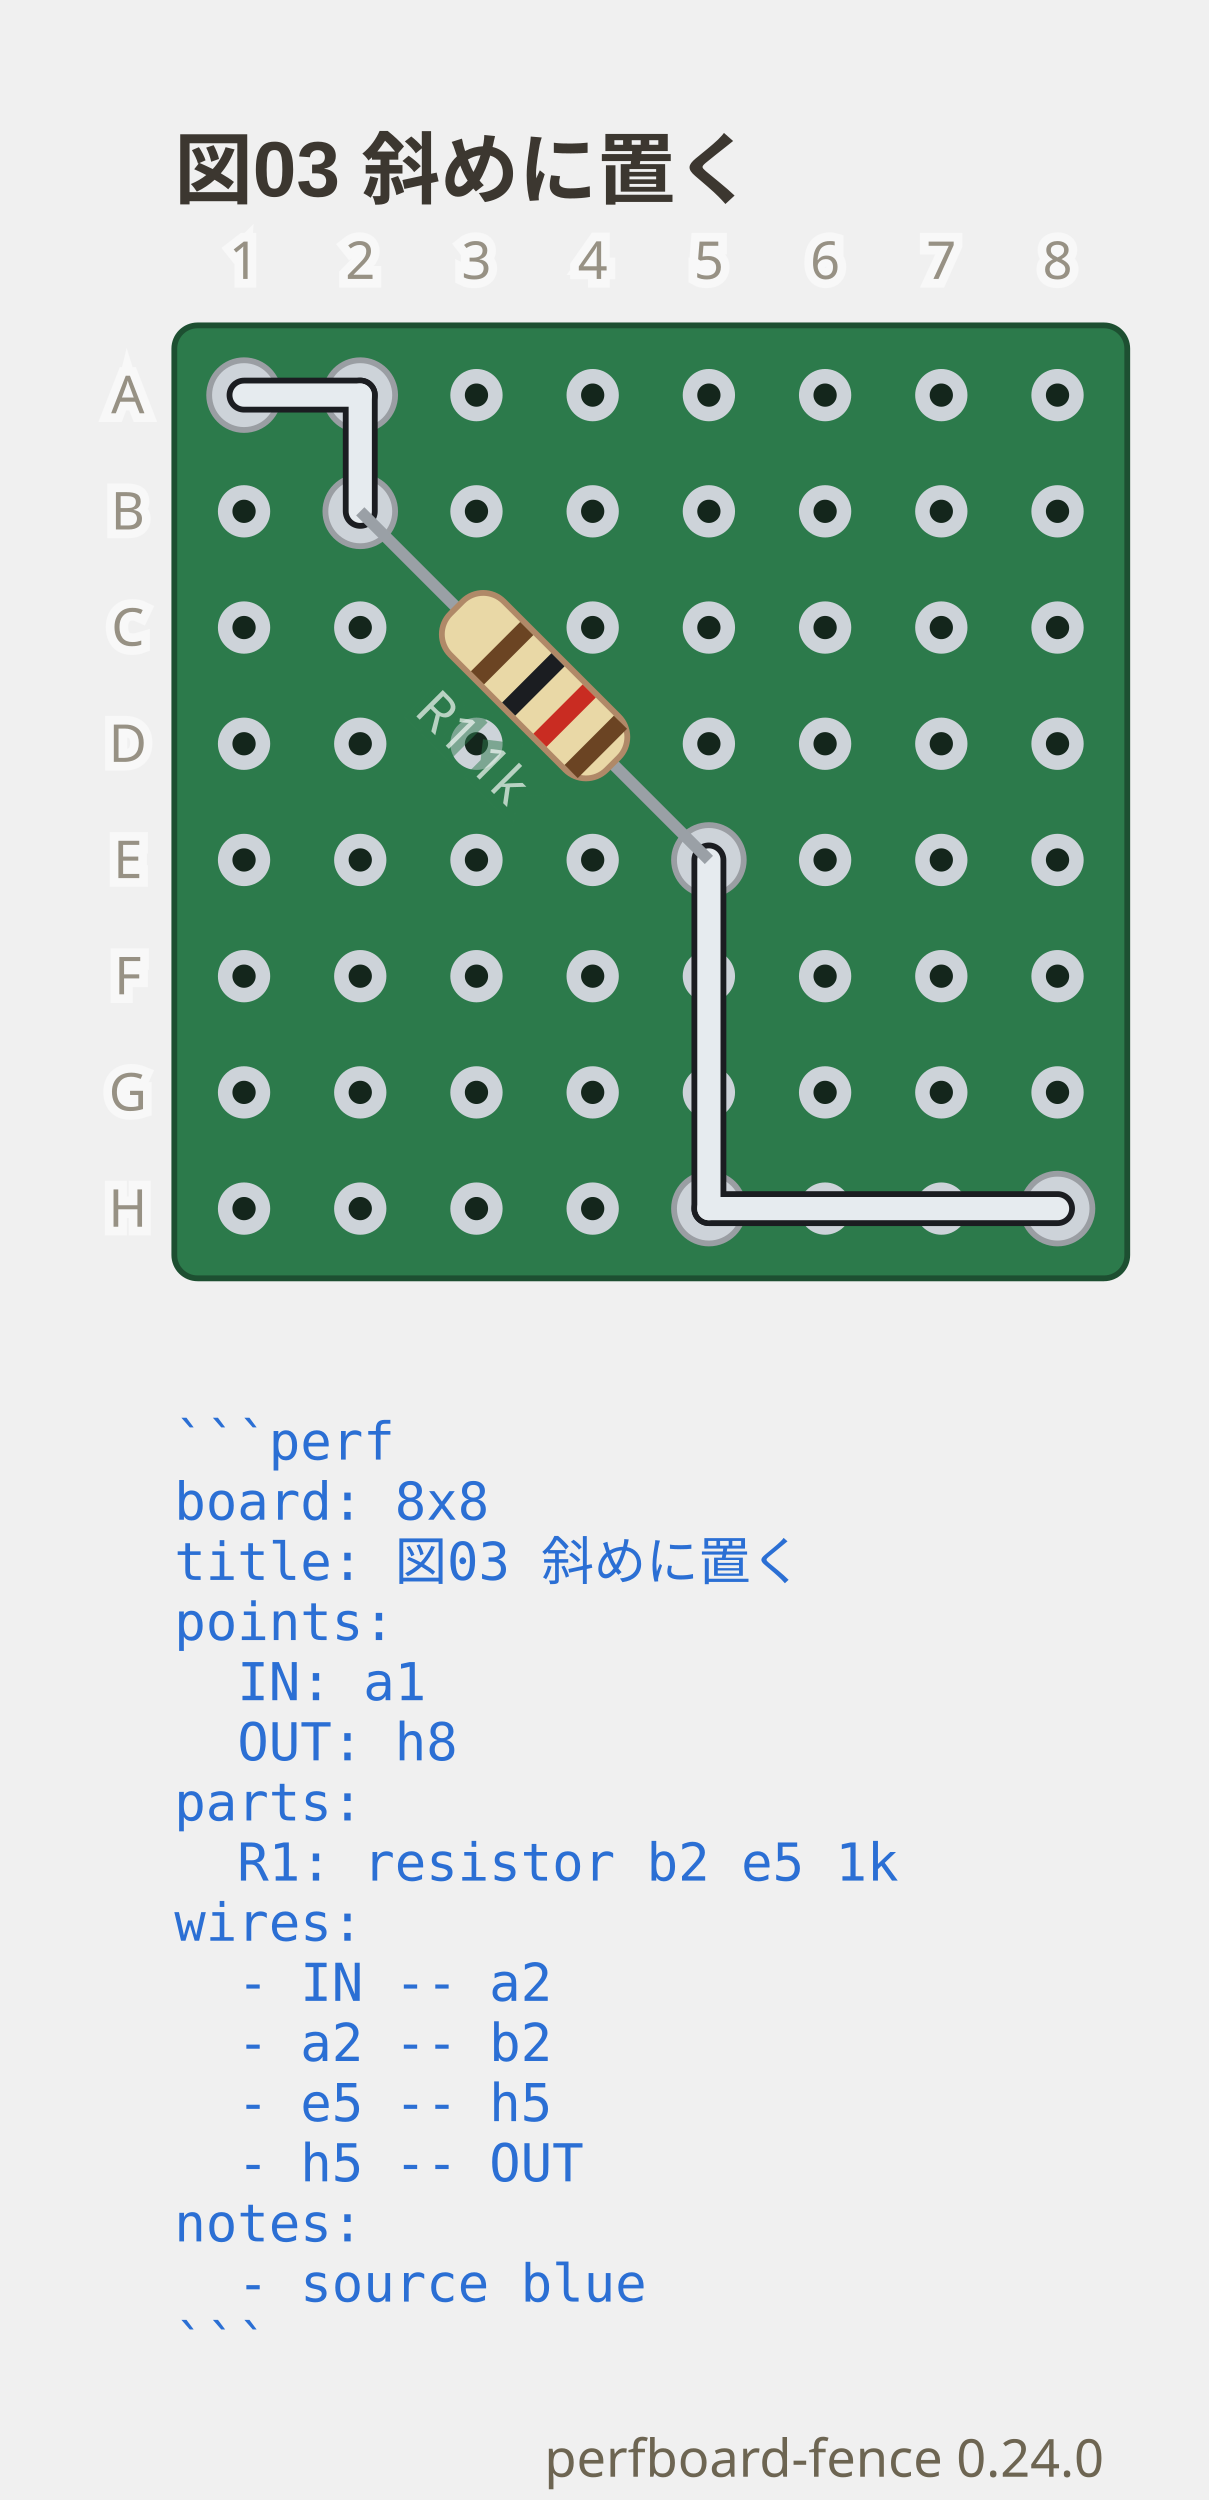
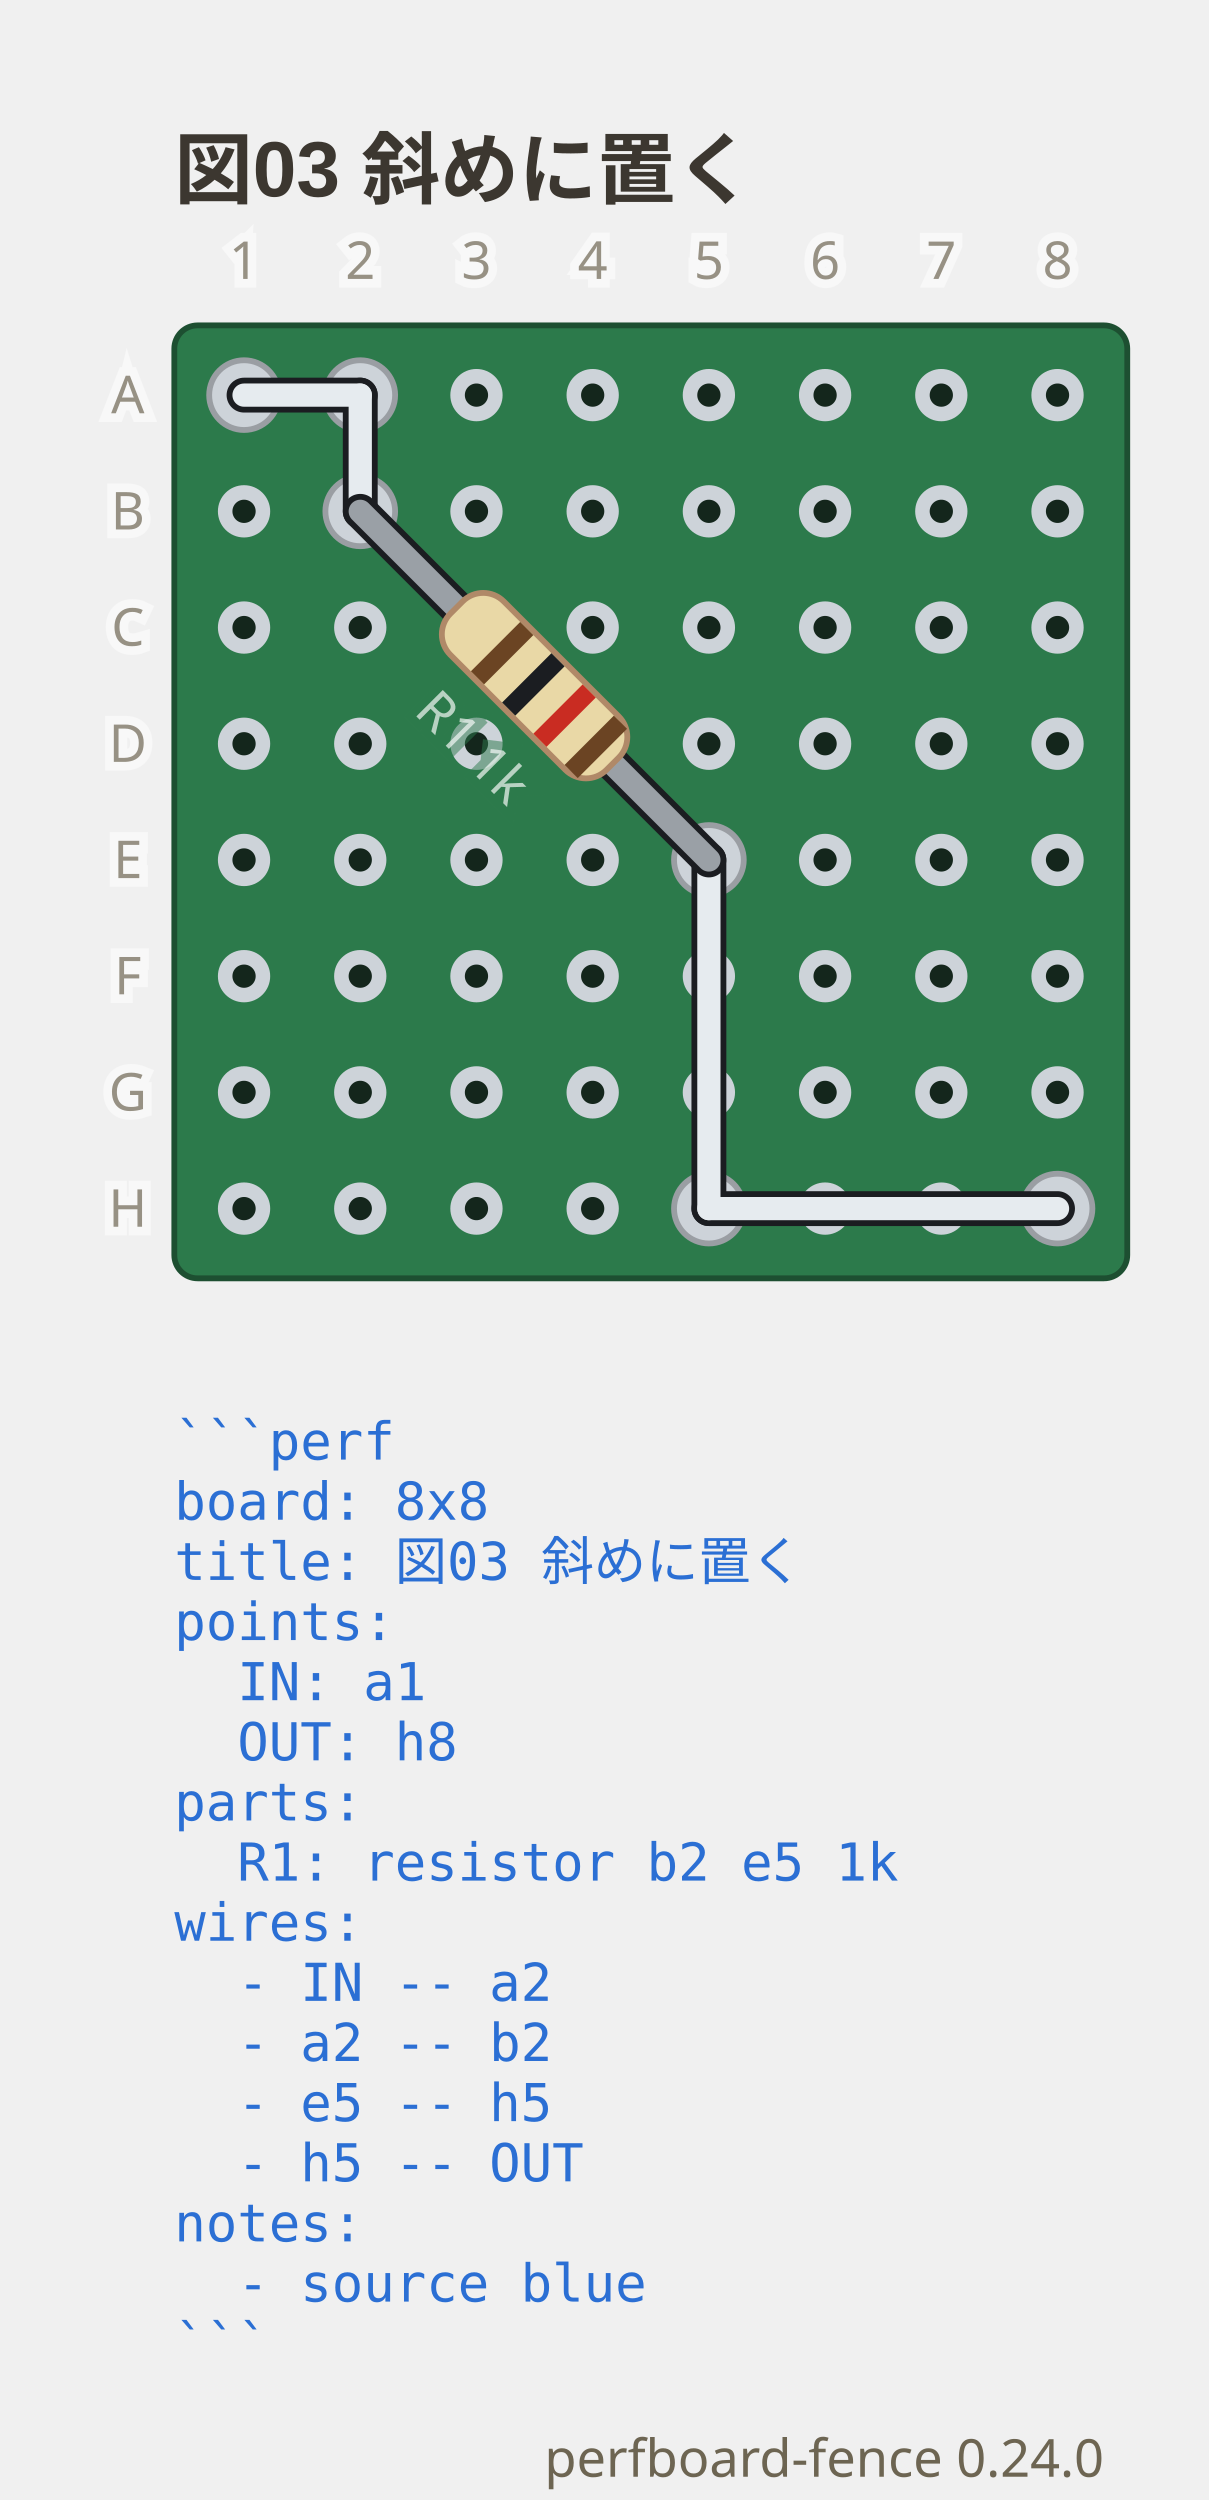
<svg xmlns="http://www.w3.org/2000/svg" viewBox="0 0 208 430.25" width="208" height="430.25" data-perfboard-fence="0.24.0" role="img">
  <text x="30" y="34" text-anchor="start" font-family="'Segoe UI', 'Helvetica Neue', Arial, 'Noto Sans', 'Hiragino Sans', 'Yu Gothic UI', 'Noto Sans CJK JP', sans-serif" fill="#3c3730" font-size="13.5" font-weight="600">図03 斜めに置く</text>
  <rect x="30" y="56" width="164" height="164" rx="4" fill="#2c7a4b" stroke="#1d4f31" stroke-width="1" />
  <circle cx="42" cy="68" r="3.25" fill="#14261c" stroke="#cdd3d9" stroke-width="2.5" />
  <circle cx="62" cy="68" r="3.25" fill="#14261c" stroke="#cdd3d9" stroke-width="2.5" />
  <circle cx="82" cy="68" r="3.25" fill="#14261c" stroke="#cdd3d9" stroke-width="2.5" />
  <circle cx="102" cy="68" r="3.25" fill="#14261c" stroke="#cdd3d9" stroke-width="2.5" />
  <circle cx="122" cy="68" r="3.25" fill="#14261c" stroke="#cdd3d9" stroke-width="2.5" />
  <circle cx="142" cy="68" r="3.25" fill="#14261c" stroke="#cdd3d9" stroke-width="2.5" />
  <circle cx="162" cy="68" r="3.25" fill="#14261c" stroke="#cdd3d9" stroke-width="2.5" />
  <circle cx="182" cy="68" r="3.25" fill="#14261c" stroke="#cdd3d9" stroke-width="2.5" />
  <circle cx="42" cy="88" r="3.25" fill="#14261c" stroke="#cdd3d9" stroke-width="2.5" />
  <circle cx="62" cy="88" r="3.25" fill="#14261c" stroke="#cdd3d9" stroke-width="2.5" />
  <circle cx="82" cy="88" r="3.25" fill="#14261c" stroke="#cdd3d9" stroke-width="2.5" />
  <circle cx="102" cy="88" r="3.25" fill="#14261c" stroke="#cdd3d9" stroke-width="2.5" />
  <circle cx="122" cy="88" r="3.25" fill="#14261c" stroke="#cdd3d9" stroke-width="2.5" />
  <circle cx="142" cy="88" r="3.25" fill="#14261c" stroke="#cdd3d9" stroke-width="2.5" />
  <circle cx="162" cy="88" r="3.25" fill="#14261c" stroke="#cdd3d9" stroke-width="2.5" />
  <circle cx="182" cy="88" r="3.25" fill="#14261c" stroke="#cdd3d9" stroke-width="2.5" />
  <circle cx="42" cy="108" r="3.25" fill="#14261c" stroke="#cdd3d9" stroke-width="2.5" />
  <circle cx="62" cy="108" r="3.25" fill="#14261c" stroke="#cdd3d9" stroke-width="2.5" />
  <circle cx="82" cy="108" r="3.25" fill="#14261c" stroke="#cdd3d9" stroke-width="2.5" />
  <circle cx="102" cy="108" r="3.25" fill="#14261c" stroke="#cdd3d9" stroke-width="2.5" />
  <circle cx="122" cy="108" r="3.25" fill="#14261c" stroke="#cdd3d9" stroke-width="2.5" />
  <circle cx="142" cy="108" r="3.25" fill="#14261c" stroke="#cdd3d9" stroke-width="2.5" />
  <circle cx="162" cy="108" r="3.25" fill="#14261c" stroke="#cdd3d9" stroke-width="2.5" />
  <circle cx="182" cy="108" r="3.25" fill="#14261c" stroke="#cdd3d9" stroke-width="2.5" />
  <circle cx="42" cy="128" r="3.25" fill="#14261c" stroke="#cdd3d9" stroke-width="2.5" />
  <circle cx="62" cy="128" r="3.25" fill="#14261c" stroke="#cdd3d9" stroke-width="2.5" />
  <circle cx="82" cy="128" r="3.25" fill="#14261c" stroke="#cdd3d9" stroke-width="2.5" />
  <circle cx="102" cy="128" r="3.25" fill="#14261c" stroke="#cdd3d9" stroke-width="2.5" />
  <circle cx="122" cy="128" r="3.25" fill="#14261c" stroke="#cdd3d9" stroke-width="2.5" />
  <circle cx="142" cy="128" r="3.25" fill="#14261c" stroke="#cdd3d9" stroke-width="2.5" />
  <circle cx="162" cy="128" r="3.25" fill="#14261c" stroke="#cdd3d9" stroke-width="2.5" />
  <circle cx="182" cy="128" r="3.25" fill="#14261c" stroke="#cdd3d9" stroke-width="2.5" />
  <circle cx="42" cy="148" r="3.25" fill="#14261c" stroke="#cdd3d9" stroke-width="2.5" />
  <circle cx="62" cy="148" r="3.25" fill="#14261c" stroke="#cdd3d9" stroke-width="2.5" />
  <circle cx="82" cy="148" r="3.25" fill="#14261c" stroke="#cdd3d9" stroke-width="2.5" />
  <circle cx="102" cy="148" r="3.25" fill="#14261c" stroke="#cdd3d9" stroke-width="2.5" />
  <circle cx="122" cy="148" r="3.25" fill="#14261c" stroke="#cdd3d9" stroke-width="2.5" />
  <circle cx="142" cy="148" r="3.25" fill="#14261c" stroke="#cdd3d9" stroke-width="2.5" />
  <circle cx="162" cy="148" r="3.25" fill="#14261c" stroke="#cdd3d9" stroke-width="2.5" />
  <circle cx="182" cy="148" r="3.25" fill="#14261c" stroke="#cdd3d9" stroke-width="2.5" />
  <circle cx="42" cy="168" r="3.25" fill="#14261c" stroke="#cdd3d9" stroke-width="2.5" />
  <circle cx="62" cy="168" r="3.25" fill="#14261c" stroke="#cdd3d9" stroke-width="2.5" />
  <circle cx="82" cy="168" r="3.25" fill="#14261c" stroke="#cdd3d9" stroke-width="2.5" />
  <circle cx="102" cy="168" r="3.25" fill="#14261c" stroke="#cdd3d9" stroke-width="2.5" />
  <circle cx="122" cy="168" r="3.25" fill="#14261c" stroke="#cdd3d9" stroke-width="2.5" />
  <circle cx="142" cy="168" r="3.25" fill="#14261c" stroke="#cdd3d9" stroke-width="2.5" />
  <circle cx="162" cy="168" r="3.25" fill="#14261c" stroke="#cdd3d9" stroke-width="2.5" />
  <circle cx="182" cy="168" r="3.25" fill="#14261c" stroke="#cdd3d9" stroke-width="2.5" />
  <circle cx="42" cy="188" r="3.25" fill="#14261c" stroke="#cdd3d9" stroke-width="2.5" />
  <circle cx="62" cy="188" r="3.25" fill="#14261c" stroke="#cdd3d9" stroke-width="2.5" />
  <circle cx="82" cy="188" r="3.25" fill="#14261c" stroke="#cdd3d9" stroke-width="2.5" />
  <circle cx="102" cy="188" r="3.25" fill="#14261c" stroke="#cdd3d9" stroke-width="2.5" />
  <circle cx="122" cy="188" r="3.25" fill="#14261c" stroke="#cdd3d9" stroke-width="2.5" />
  <circle cx="142" cy="188" r="3.25" fill="#14261c" stroke="#cdd3d9" stroke-width="2.5" />
  <circle cx="162" cy="188" r="3.25" fill="#14261c" stroke="#cdd3d9" stroke-width="2.5" />
  <circle cx="182" cy="188" r="3.25" fill="#14261c" stroke="#cdd3d9" stroke-width="2.5" />
  <circle cx="42" cy="208" r="3.25" fill="#14261c" stroke="#cdd3d9" stroke-width="2.5" />
  <circle cx="62" cy="208" r="3.25" fill="#14261c" stroke="#cdd3d9" stroke-width="2.5" />
  <circle cx="82" cy="208" r="3.25" fill="#14261c" stroke="#cdd3d9" stroke-width="2.5" />
  <circle cx="102" cy="208" r="3.25" fill="#14261c" stroke="#cdd3d9" stroke-width="2.5" />
  <circle cx="122" cy="208" r="3.25" fill="#14261c" stroke="#cdd3d9" stroke-width="2.5" />
  <circle cx="142" cy="208" r="3.25" fill="#14261c" stroke="#cdd3d9" stroke-width="2.5" />
  <circle cx="162" cy="208" r="3.25" fill="#14261c" stroke="#cdd3d9" stroke-width="2.5" />
  <circle cx="182" cy="208" r="3.25" fill="#14261c" stroke="#cdd3d9" stroke-width="2.5" />
  <circle cx="62" cy="88" r="6" fill="#cdd3d9" stroke="#9a9ea3" stroke-width="1" />
  <circle cx="122" cy="148" r="6" fill="#cdd3d9" stroke="#9a9ea3" stroke-width="1" />
  <circle cx="42" cy="68" r="6" fill="#cdd3d9" stroke="#9a9ea3" stroke-width="1" />
  <circle cx="62" cy="68" r="6" fill="#cdd3d9" stroke="#9a9ea3" stroke-width="1" />
  <circle cx="122" cy="208" r="6" fill="#cdd3d9" stroke="#9a9ea3" stroke-width="1" />
  <circle cx="182" cy="208" r="6" fill="#cdd3d9" stroke="#9a9ea3" stroke-width="1" />
  <line x1="42" y1="68" x2="62" y2="68" class="cf-wire-outline" stroke="#1b1d21" stroke-width="6" stroke-linecap="round" pointer-events="none" />
  <line x1="62" y1="68" x2="62" y2="88" class="cf-wire-outline" stroke="#1b1d21" stroke-width="6" stroke-linecap="round" pointer-events="none" />
  <line x1="122" y1="148" x2="122" y2="208" class="cf-wire-outline" stroke="#1b1d21" stroke-width="6" stroke-linecap="round" pointer-events="none" />
  <line x1="122" y1="208" x2="182" y2="208" class="cf-wire-outline" stroke="#1b1d21" stroke-width="6" stroke-linecap="round" pointer-events="none" />
  <line x1="42" y1="68" x2="62" y2="68" stroke="#e6ebef" stroke-width="4" stroke-linecap="round" stroke-opacity="1" />
  <line x1="62" y1="68" x2="62" y2="88" stroke="#e6ebef" stroke-width="4" stroke-linecap="round" stroke-opacity="1" />
  <line x1="122" y1="148" x2="122" y2="208" stroke="#e6ebef" stroke-width="4" stroke-linecap="round" stroke-opacity="1" />
  <line x1="122" y1="208" x2="182" y2="208" stroke="#e6ebef" stroke-width="4" stroke-linecap="round" stroke-opacity="1" />
-   <line x1="62" y1="88" x2="122" y2="148" stroke="#9aa0a6" stroke-width="2" />
+   <line x1="62" y1="88" x2="122" y2="148" stroke-linecap="round" stroke="#1b1d21" stroke-width="6" />
+   <line x1="62" y1="88" x2="122" y2="148" stroke-linecap="round" stroke="#9aa0a6" stroke-width="4" />
  <g transform="translate(92 118) rotate(45)">
    <rect x="-19" y="-6.5" width="38" height="13" rx="5" fill="#e9d8a6" stroke="#b08968" />
    <rect x="-9.5" y="-6" width="3.2" height="12" fill="#6b4423" />
    <rect x="-1.9" y="-6" width="3.2" height="12" fill="#1b1d21" />
    <rect x="5.7" y="-6" width="3.2" height="12" fill="#c92c22" />
    <rect x="13.3" y="-6" width="3.2" height="12" fill="#6b4423" />
  </g>
  <g transform="translate(81.39 128.61) rotate(45)">
    <text x="0" y="0" text-anchor="middle" font-family="ui-sans-serif, system-ui, sans-serif" stroke="#2c7a4b" stroke-width="3" fill="#2c7a4b" font-size="9" dominant-baseline="middle" opacity="0.5" aria-hidden="true">R1 1k</text>
    <text x="0" y="0" text-anchor="middle" font-family="ui-sans-serif, system-ui, sans-serif" fill="#f4f8f5" font-size="9" dominant-baseline="middle" opacity="0.7">R1 1k</text>
  </g>
  <clipPath id="pf-lead-R1-92-118">
    <rect x="58.57" y="112.5" width="66.85" height="11" transform="rotate(45 92 118)" />
  </clipPath>
  <g clip-path="url(#pf-lead-R1-92-118)">
    <line x1="62" y1="68" x2="62" y2="88" class="cf-wire-outline" stroke="#1b1d21" stroke-width="6" stroke-linecap="round" pointer-events="none" />
    <line x1="122" y1="148" x2="122" y2="208" class="cf-wire-outline" stroke="#1b1d21" stroke-width="6" stroke-linecap="round" pointer-events="none" />
    <line x1="62" y1="68" x2="62" y2="88" stroke="#e6ebef" stroke-width="4" stroke-linecap="round" stroke-opacity="1" />
    <line x1="122" y1="148" x2="122" y2="208" stroke="#e6ebef" stroke-width="4" stroke-linecap="round" stroke-opacity="1" />
  </g>
  <text x="22" y="68" text-anchor="middle" font-family="ui-sans-serif, system-ui, sans-serif" stroke="#ffffff" stroke-width="3" fill="#ffffff" font-size="9" dominant-baseline="middle" opacity="0.5" aria-hidden="true">A</text>
  <text x="22" y="68" text-anchor="middle" font-family="ui-sans-serif, system-ui, sans-serif" fill="#6d6552" font-size="9" dominant-baseline="middle" opacity="0.7">A</text>
  <text x="22" y="88" text-anchor="middle" font-family="ui-sans-serif, system-ui, sans-serif" stroke="#ffffff" stroke-width="3" fill="#ffffff" font-size="9" dominant-baseline="middle" opacity="0.5" aria-hidden="true">B</text>
  <text x="22" y="88" text-anchor="middle" font-family="ui-sans-serif, system-ui, sans-serif" fill="#6d6552" font-size="9" dominant-baseline="middle" opacity="0.7">B</text>
  <text x="22" y="108" text-anchor="middle" font-family="ui-sans-serif, system-ui, sans-serif" stroke="#ffffff" stroke-width="3" fill="#ffffff" font-size="9" dominant-baseline="middle" opacity="0.5" aria-hidden="true">C</text>
  <text x="22" y="108" text-anchor="middle" font-family="ui-sans-serif, system-ui, sans-serif" fill="#6d6552" font-size="9" dominant-baseline="middle" opacity="0.7">C</text>
  <text x="22" y="128" text-anchor="middle" font-family="ui-sans-serif, system-ui, sans-serif" stroke="#ffffff" stroke-width="3" fill="#ffffff" font-size="9" dominant-baseline="middle" opacity="0.5" aria-hidden="true">D</text>
  <text x="22" y="128" text-anchor="middle" font-family="ui-sans-serif, system-ui, sans-serif" fill="#6d6552" font-size="9" dominant-baseline="middle" opacity="0.7">D</text>
  <text x="22" y="148" text-anchor="middle" font-family="ui-sans-serif, system-ui, sans-serif" stroke="#ffffff" stroke-width="3" fill="#ffffff" font-size="9" dominant-baseline="middle" opacity="0.5" aria-hidden="true">E</text>
  <text x="22" y="148" text-anchor="middle" font-family="ui-sans-serif, system-ui, sans-serif" fill="#6d6552" font-size="9" dominant-baseline="middle" opacity="0.7">E</text>
  <text x="22" y="168" text-anchor="middle" font-family="ui-sans-serif, system-ui, sans-serif" stroke="#ffffff" stroke-width="3" fill="#ffffff" font-size="9" dominant-baseline="middle" opacity="0.5" aria-hidden="true">F</text>
  <text x="22" y="168" text-anchor="middle" font-family="ui-sans-serif, system-ui, sans-serif" fill="#6d6552" font-size="9" dominant-baseline="middle" opacity="0.7">F</text>
  <text x="22" y="188" text-anchor="middle" font-family="ui-sans-serif, system-ui, sans-serif" stroke="#ffffff" stroke-width="3" fill="#ffffff" font-size="9" dominant-baseline="middle" opacity="0.5" aria-hidden="true">G</text>
  <text x="22" y="188" text-anchor="middle" font-family="ui-sans-serif, system-ui, sans-serif" fill="#6d6552" font-size="9" dominant-baseline="middle" opacity="0.7">G</text>
  <text x="22" y="208" text-anchor="middle" font-family="ui-sans-serif, system-ui, sans-serif" stroke="#ffffff" stroke-width="3" fill="#ffffff" font-size="9" dominant-baseline="middle" opacity="0.5" aria-hidden="true">H</text>
  <text x="22" y="208" text-anchor="middle" font-family="ui-sans-serif, system-ui, sans-serif" fill="#6d6552" font-size="9" dominant-baseline="middle" opacity="0.7">H</text>
  <text x="42" y="48" text-anchor="middle" font-family="ui-sans-serif, system-ui, sans-serif" stroke="#ffffff" stroke-width="3" fill="#ffffff" font-size="9" opacity="0.5" aria-hidden="true">1</text>
  <text x="42" y="48" text-anchor="middle" font-family="ui-sans-serif, system-ui, sans-serif" fill="#6d6552" font-size="9" opacity="0.7">1</text>
  <text x="62" y="48" text-anchor="middle" font-family="ui-sans-serif, system-ui, sans-serif" stroke="#ffffff" stroke-width="3" fill="#ffffff" font-size="9" opacity="0.5" aria-hidden="true">2</text>
  <text x="62" y="48" text-anchor="middle" font-family="ui-sans-serif, system-ui, sans-serif" fill="#6d6552" font-size="9" opacity="0.7">2</text>
  <text x="82" y="48" text-anchor="middle" font-family="ui-sans-serif, system-ui, sans-serif" stroke="#ffffff" stroke-width="3" fill="#ffffff" font-size="9" opacity="0.5" aria-hidden="true">3</text>
  <text x="82" y="48" text-anchor="middle" font-family="ui-sans-serif, system-ui, sans-serif" fill="#6d6552" font-size="9" opacity="0.7">3</text>
  <text x="102" y="48" text-anchor="middle" font-family="ui-sans-serif, system-ui, sans-serif" stroke="#ffffff" stroke-width="3" fill="#ffffff" font-size="9" opacity="0.5" aria-hidden="true">4</text>
  <text x="102" y="48" text-anchor="middle" font-family="ui-sans-serif, system-ui, sans-serif" fill="#6d6552" font-size="9" opacity="0.7">4</text>
  <text x="122" y="48" text-anchor="middle" font-family="ui-sans-serif, system-ui, sans-serif" stroke="#ffffff" stroke-width="3" fill="#ffffff" font-size="9" opacity="0.5" aria-hidden="true">5</text>
  <text x="122" y="48" text-anchor="middle" font-family="ui-sans-serif, system-ui, sans-serif" fill="#6d6552" font-size="9" opacity="0.7">5</text>
  <text x="142" y="48" text-anchor="middle" font-family="ui-sans-serif, system-ui, sans-serif" stroke="#ffffff" stroke-width="3" fill="#ffffff" font-size="9" opacity="0.5" aria-hidden="true">6</text>
  <text x="142" y="48" text-anchor="middle" font-family="ui-sans-serif, system-ui, sans-serif" fill="#6d6552" font-size="9" opacity="0.7">6</text>
  <text x="162" y="48" text-anchor="middle" font-family="ui-sans-serif, system-ui, sans-serif" stroke="#ffffff" stroke-width="3" fill="#ffffff" font-size="9" opacity="0.5" aria-hidden="true">7</text>
  <text x="162" y="48" text-anchor="middle" font-family="ui-sans-serif, system-ui, sans-serif" fill="#6d6552" font-size="9" opacity="0.7">7</text>
  <text x="182" y="48" text-anchor="middle" font-family="ui-sans-serif, system-ui, sans-serif" stroke="#ffffff" stroke-width="3" fill="#ffffff" font-size="9" opacity="0.5" aria-hidden="true">8</text>
  <text x="182" y="48" text-anchor="middle" font-family="ui-sans-serif, system-ui, sans-serif" fill="#6d6552" font-size="9" opacity="0.7">8</text>
  <text x="30" y="251.2" text-anchor="start" font-family="ui-monospace, 'DejaVu Sans Mono', 'Noto Sans Mono CJK JP', monospace" fill="#2b6fd4" font-size="9" xml:space="preserve">```perf</text>
  <text x="30" y="261.55" text-anchor="start" font-family="ui-monospace, 'DejaVu Sans Mono', 'Noto Sans Mono CJK JP', monospace" fill="#2b6fd4" font-size="9" xml:space="preserve">board: 8x8</text>
  <text x="30" y="271.9" text-anchor="start" font-family="ui-monospace, 'DejaVu Sans Mono', 'Noto Sans Mono CJK JP', monospace" fill="#2b6fd4" font-size="9" xml:space="preserve">title: 図03 斜めに置く</text>
  <text x="30" y="282.25" text-anchor="start" font-family="ui-monospace, 'DejaVu Sans Mono', 'Noto Sans Mono CJK JP', monospace" fill="#2b6fd4" font-size="9" xml:space="preserve">points:</text>
  <text x="30" y="292.6" text-anchor="start" font-family="ui-monospace, 'DejaVu Sans Mono', 'Noto Sans Mono CJK JP', monospace" fill="#2b6fd4" font-size="9" xml:space="preserve">  IN: a1</text>
  <text x="30" y="302.95" text-anchor="start" font-family="ui-monospace, 'DejaVu Sans Mono', 'Noto Sans Mono CJK JP', monospace" fill="#2b6fd4" font-size="9" xml:space="preserve">  OUT: h8</text>
  <text x="30" y="313.3" text-anchor="start" font-family="ui-monospace, 'DejaVu Sans Mono', 'Noto Sans Mono CJK JP', monospace" fill="#2b6fd4" font-size="9" xml:space="preserve">parts:</text>
  <text x="30" y="323.65" text-anchor="start" font-family="ui-monospace, 'DejaVu Sans Mono', 'Noto Sans Mono CJK JP', monospace" fill="#2b6fd4" font-size="9" xml:space="preserve">  R1: resistor b2 e5 1k</text>
  <text x="30" y="334" text-anchor="start" font-family="ui-monospace, 'DejaVu Sans Mono', 'Noto Sans Mono CJK JP', monospace" fill="#2b6fd4" font-size="9" xml:space="preserve">wires:</text>
  <text x="30" y="344.35" text-anchor="start" font-family="ui-monospace, 'DejaVu Sans Mono', 'Noto Sans Mono CJK JP', monospace" fill="#2b6fd4" font-size="9" xml:space="preserve">  - IN -- a2</text>
  <text x="30" y="354.7" text-anchor="start" font-family="ui-monospace, 'DejaVu Sans Mono', 'Noto Sans Mono CJK JP', monospace" fill="#2b6fd4" font-size="9" xml:space="preserve">  - a2 -- b2</text>
  <text x="30" y="365.05" text-anchor="start" font-family="ui-monospace, 'DejaVu Sans Mono', 'Noto Sans Mono CJK JP', monospace" fill="#2b6fd4" font-size="9" xml:space="preserve">  - e5 -- h5</text>
  <text x="30" y="375.4" text-anchor="start" font-family="ui-monospace, 'DejaVu Sans Mono', 'Noto Sans Mono CJK JP', monospace" fill="#2b6fd4" font-size="9" xml:space="preserve">  - h5 -- OUT</text>
  <text x="30" y="385.75" text-anchor="start" font-family="ui-monospace, 'DejaVu Sans Mono', 'Noto Sans Mono CJK JP', monospace" fill="#2b6fd4" font-size="9" xml:space="preserve">notes:</text>
  <text x="30" y="396.1" text-anchor="start" font-family="ui-monospace, 'DejaVu Sans Mono', 'Noto Sans Mono CJK JP', monospace" fill="#2b6fd4" font-size="9" xml:space="preserve">  - source blue</text>
  <text x="30" y="406.45" text-anchor="start" font-family="ui-monospace, 'DejaVu Sans Mono', 'Noto Sans Mono CJK JP', monospace" fill="#2b6fd4" font-size="9" xml:space="preserve">```</text>
  <text x="190" y="426.25" text-anchor="end" font-family="ui-sans-serif, system-ui, sans-serif" fill="#6d6552" font-size="9">perfboard-fence 0.24.0</text>
</svg>
